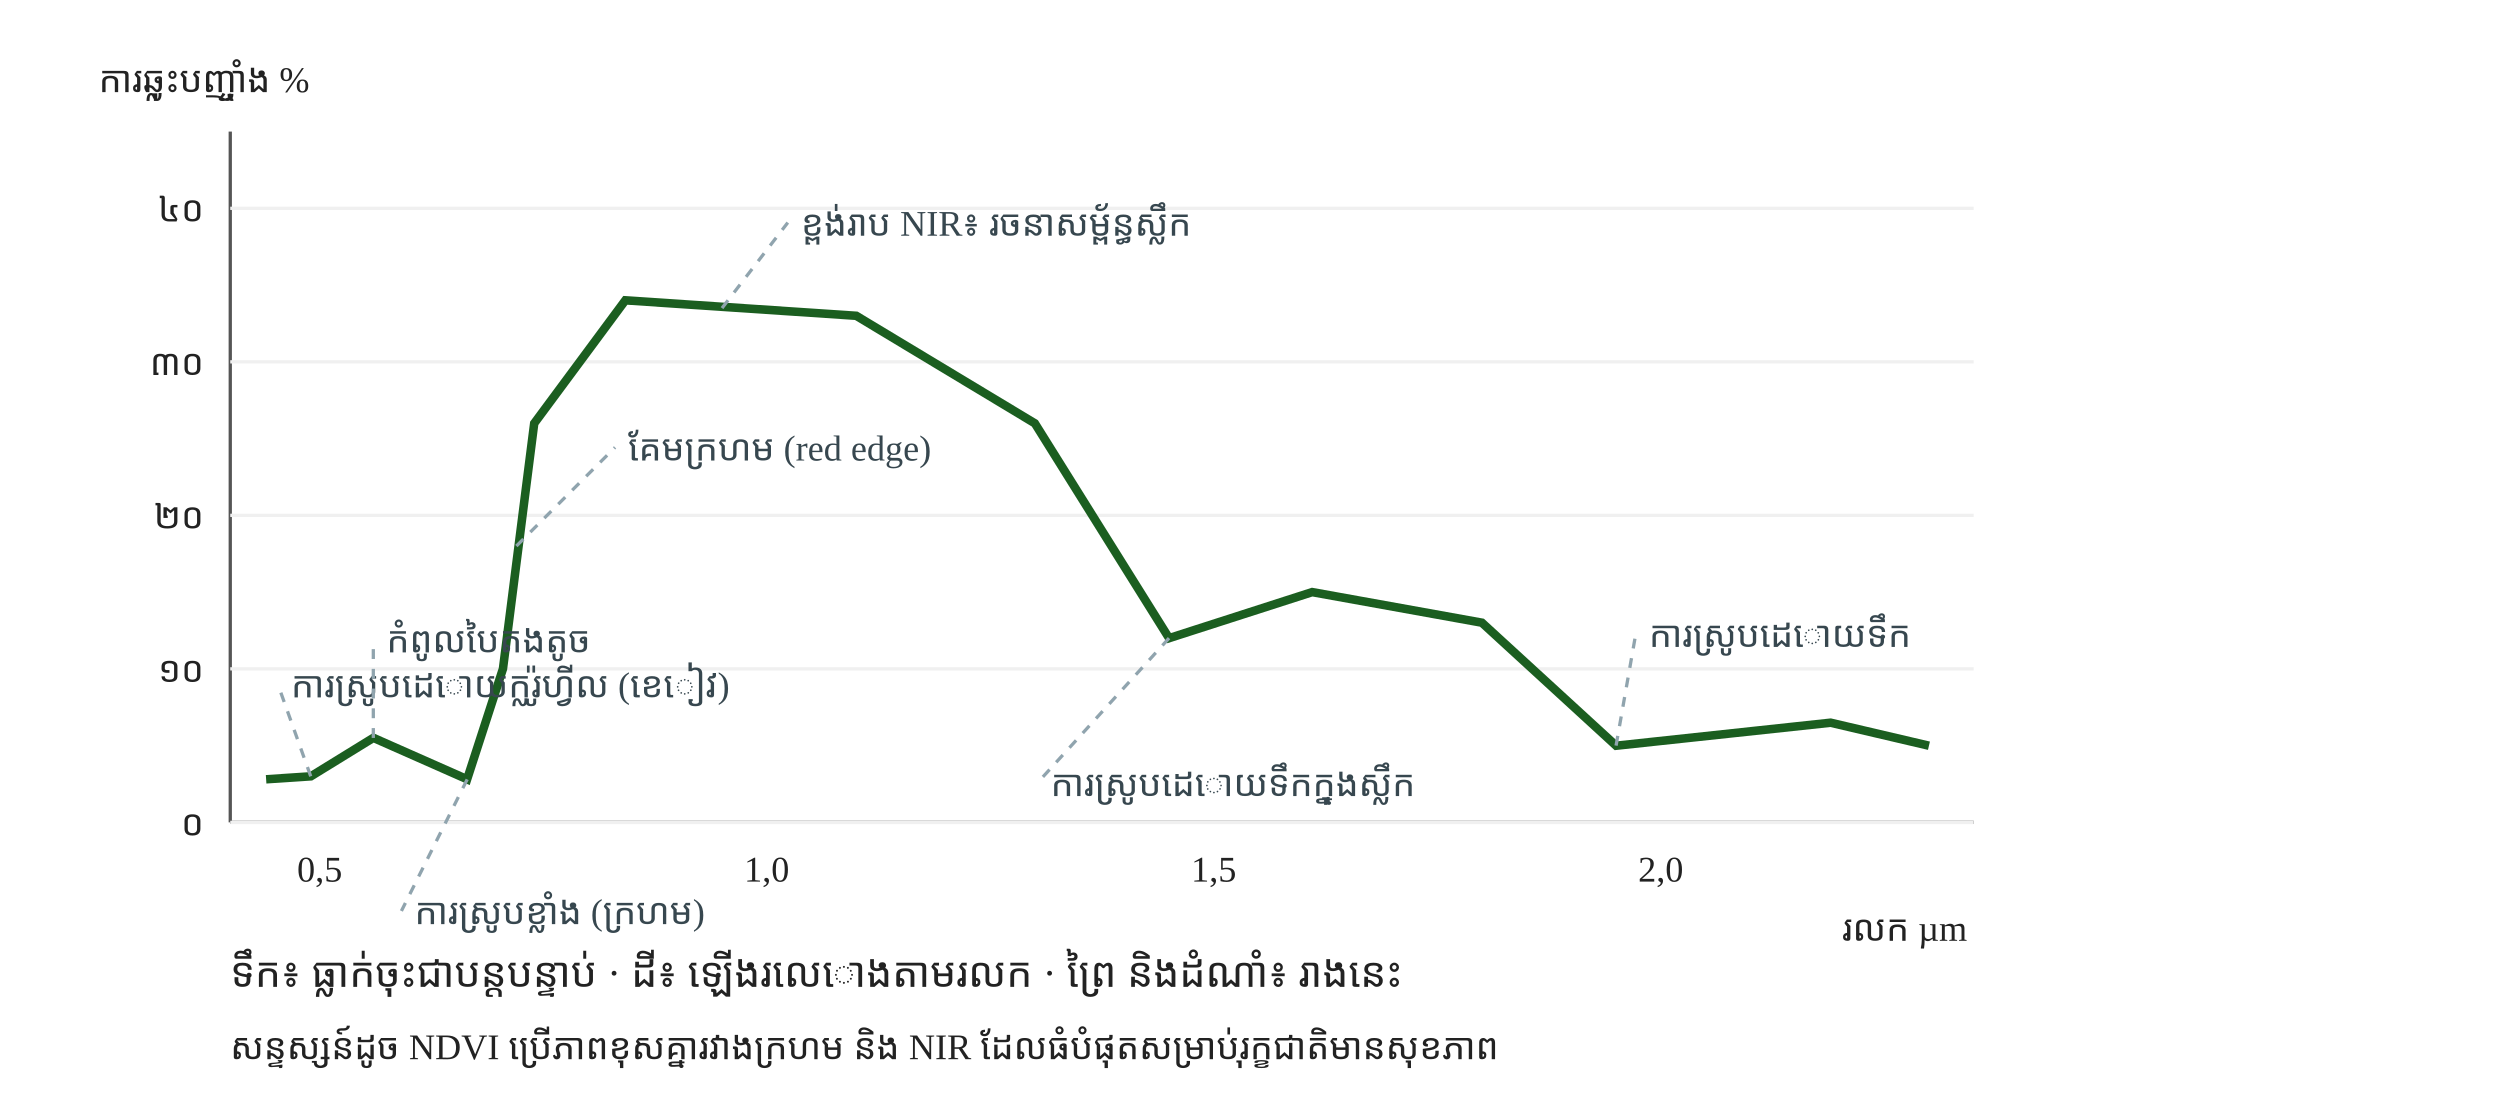
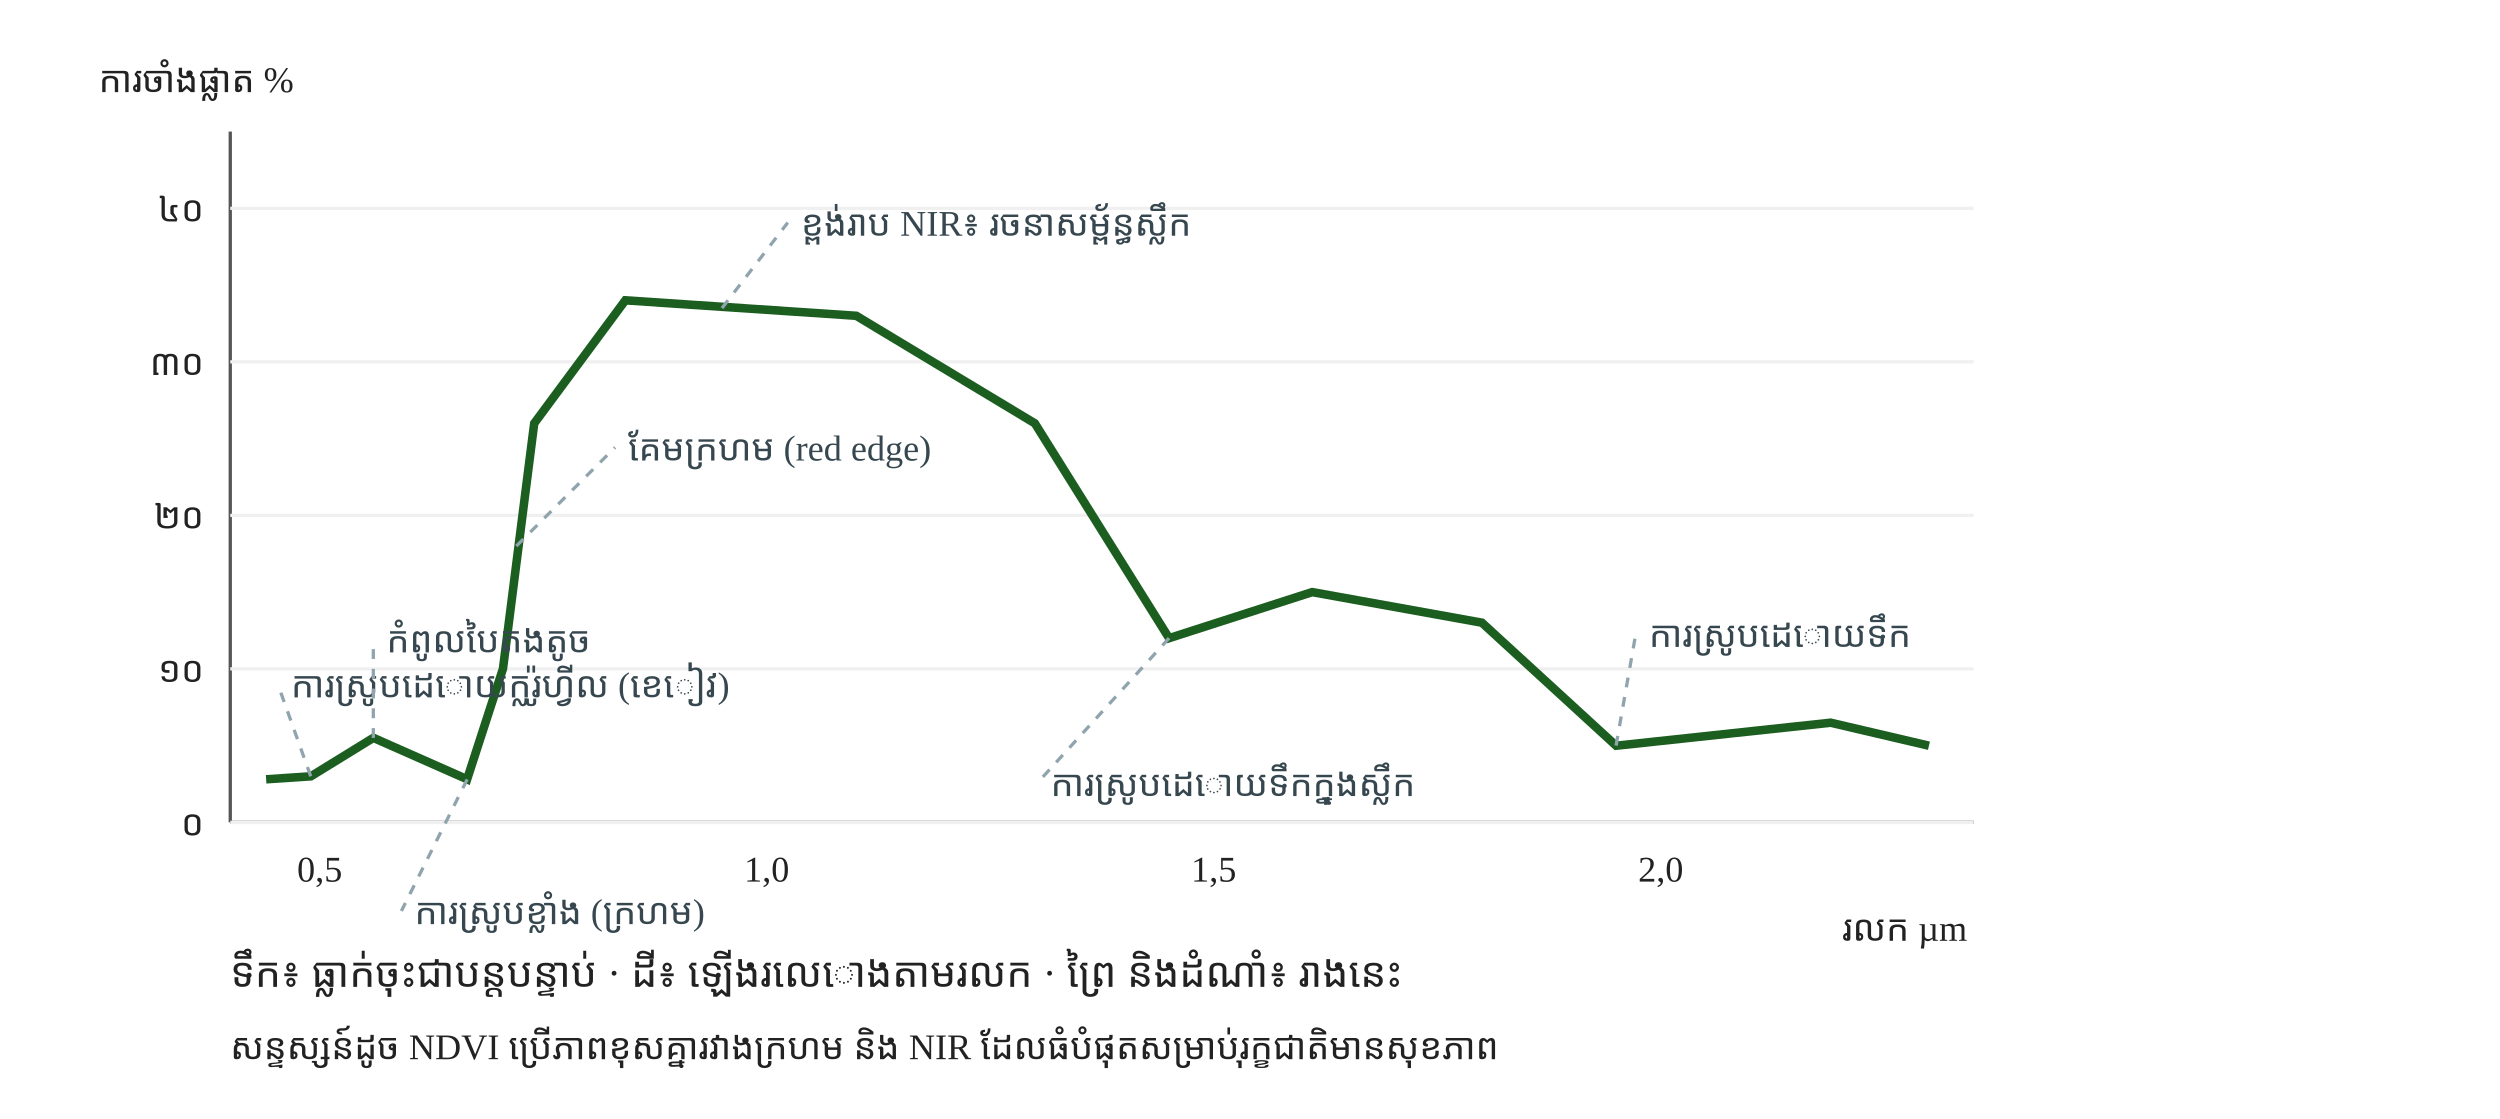
<svg xmlns="http://www.w3.org/2000/svg" viewBox="0 0 760 340" role="img" class="km-fig">
  <style>.km-fig{width:100%;height:auto}.km-fig text{font-family:var(--km-stack,'Battambang',sans-serif);fill:var(--md-default-fg-color,#222)}.km-t{font-size:15px;font-weight:700}.km-s{font-size:12.5px}.km-xs{font-size:11px}.km-box{fill:none;stroke:var(--md-default-fg-color--lighter,#bbb);stroke-width:1.5}.km-hdr{fill:var(--md-primary-fg-color,#00897b);opacity:.14}.km-line{stroke:var(--md-primary-fg-color,#00897b);stroke-width:1.4;stroke-dasharray:4 3;fill:none}.km-pt{fill:var(--md-primary-fg-color,#00897b)}.km-land{fill:var(--md-default-fg-color--lightest,#eee)}.km-arr{stroke:var(--md-default-fg-color--light,#666);stroke-width:1.6;fill:none;marker-end:url(#ah)}.km-ok{fill:#2e7d32}.km-bad{fill:#c62828}.km-mono{font-family:monospace!important;font-size:11.5px}</style>
  <defs>
    <marker id="ah" viewBox="0 0 10 10" refX="9" refY="5" markerWidth="7" markerHeight="7" orient="auto-start-reverse">
      <path d="M0 0L10 5L0 10z" fill="#777" />
    </marker>
  </defs>
  <line class="" x1="70" y1="250" x2="600" y2="250" style="stroke:#555" />
  <line class="" x1="70" y1="40" x2="70" y2="250" style="stroke:#555" />
  <text class="km-xs" x="62" y="254.0" text-anchor="end">០</text>
  <line class="" x1="70" y1="250.0" x2="600" y2="250.0" style="stroke:#f0f0f0" />
  <text class="km-xs" x="62" y="207.333" text-anchor="end">១០</text>
  <line class="" x1="70" y1="203.333" x2="600" y2="203.333" style="stroke:#f0f0f0" />
  <text class="km-xs" x="62" y="160.667" text-anchor="end">២០</text>
  <line class="" x1="70" y1="156.667" x2="600" y2="156.667" style="stroke:#f0f0f0" />
  <text class="km-xs" x="62" y="114.0" text-anchor="end">៣០</text>
  <line class="" x1="70" y1="110.0" x2="600" y2="110.0" style="stroke:#f0f0f0" />
  <text class="km-xs" x="62" y="67.333" text-anchor="end">៤០</text>
  <line class="" x1="70" y1="63.333" x2="600" y2="63.333" style="stroke:#f0f0f0" />
  <text class="km-xs" x="97.179" y="268" text-anchor="middle">0,5</text>
  <text class="km-xs" x="233.077" y="268" text-anchor="middle">1,0</text>
  <text class="km-xs" x="368.974" y="268" text-anchor="middle">1,5</text>
  <text class="km-xs" x="504.872" y="268" text-anchor="middle">2,0</text>
  <text class="km-xs" x="560" y="286" text-anchor="start">រលក µm</text>
-   <text class="km-xs" x="30" y="28" text-anchor="start">ការឆ្លុះបញ្ចាំង %</text>
+   <text class="km-xs" x="30" y="28" text-anchor="start">ការចាំងផ្លាត %</text>
  <path d="M80.9 236.9 L94.5 236.0 L113.5 224.3 L142.0 236.9 L152.9 203.3 L162.4 128.7 L190.1 91.3 L260.3 96.0 L314.6 128.7 L355.4 194.0 L398.9 180.0 L450.5 189.3 L491.3 226.7 L556.5 219.7 L586.4 226.7" fill="none" stroke="#1b5e20" stroke-width="2.6" opacity="1" />
  <line class="" x1="94.462" y1="236.0" x2="84.462" y2="208.0" style="stroke:#90a4ae;stroke-width:1;stroke-dasharray:3 3" />
  <text class="km-xs" x="88.462" y="212.0" text-anchor="start" style="fill:#37474f">ការស្រូបដោយក្លរ៉ូហ្វីល (ខៀវ)</text>
  <line class="" x1="113.487" y1="224.333" x2="113.487" y2="194.333" style="stroke:#90a4ae;stroke-width:1;stroke-dasharray:3 3" />
  <text class="km-xs" x="117.487" y="198.333" text-anchor="start" style="fill:#37474f">កំពូលបៃតងតូច</text>
  <line class="" x1="142.026" y1="236.933" x2="122.026" y2="276.933" style="stroke:#90a4ae;stroke-width:1;stroke-dasharray:3 3" />
  <text class="km-xs" x="126.026" y="280.933" text-anchor="start" style="fill:#37474f">ការស្រូបខ្លាំង (ក្រហម)</text>
  <line class="" x1="156.974" y1="166.0" x2="186.974" y2="136.0" style="stroke:#90a4ae;stroke-width:1;stroke-dasharray:3 3" />
  <text class="km-xs" x="190.974" y="140.0" text-anchor="start" style="fill:#37474f">គែមក្រហម (red edge)</text>
  <line class="" x1="219.487" y1="93.667" x2="239.487" y2="67.667" style="stroke:#90a4ae;stroke-width:1;stroke-dasharray:3 3" />
  <text class="km-xs" x="243.487" y="71.667" text-anchor="start" style="fill:#37474f">ខ្ពង់រាប NIR៖ រចនាសម្ព័ន្ធស្លឹក</text>
  <line class="" x1="355.385" y1="194.0" x2="315.385" y2="238.0" style="stroke:#90a4ae;stroke-width:1;stroke-dasharray:3 3" />
  <text class="km-xs" x="319.385" y="242.0" text-anchor="start" style="fill:#37474f">ការស្រូបដោយទឹកក្នុងស្លឹក</text>
  <line class="" x1="491.282" y1="226.667" x2="497.282" y2="192.667" style="stroke:#90a4ae;stroke-width:1;stroke-dasharray:3 3" />
  <text class="km-xs" x="501.282" y="196.667" text-anchor="start" style="fill:#37474f">ការស្រូបដោយទឹក</text>
  <text class="km-s" x="70" y="300" text-anchor="start">ទឹក៖ ធ្លាក់ចុះជាបន្តបន្ទាប់ · ដី៖ ឡើងរលោងតាមរលក · ព្រៃ និងដំណាំ៖ រាងនេះ</text>
  <text class="km-xs" x="70" y="322" text-anchor="start">សន្ទស្សន៍ដូច NDVI ប្រើភាពខុសគ្នារវាងក្រហម និង NIR ដែលធំបំផុតសម្រាប់រុក្ខជាតិមានសុខភាព</text>
</svg>
